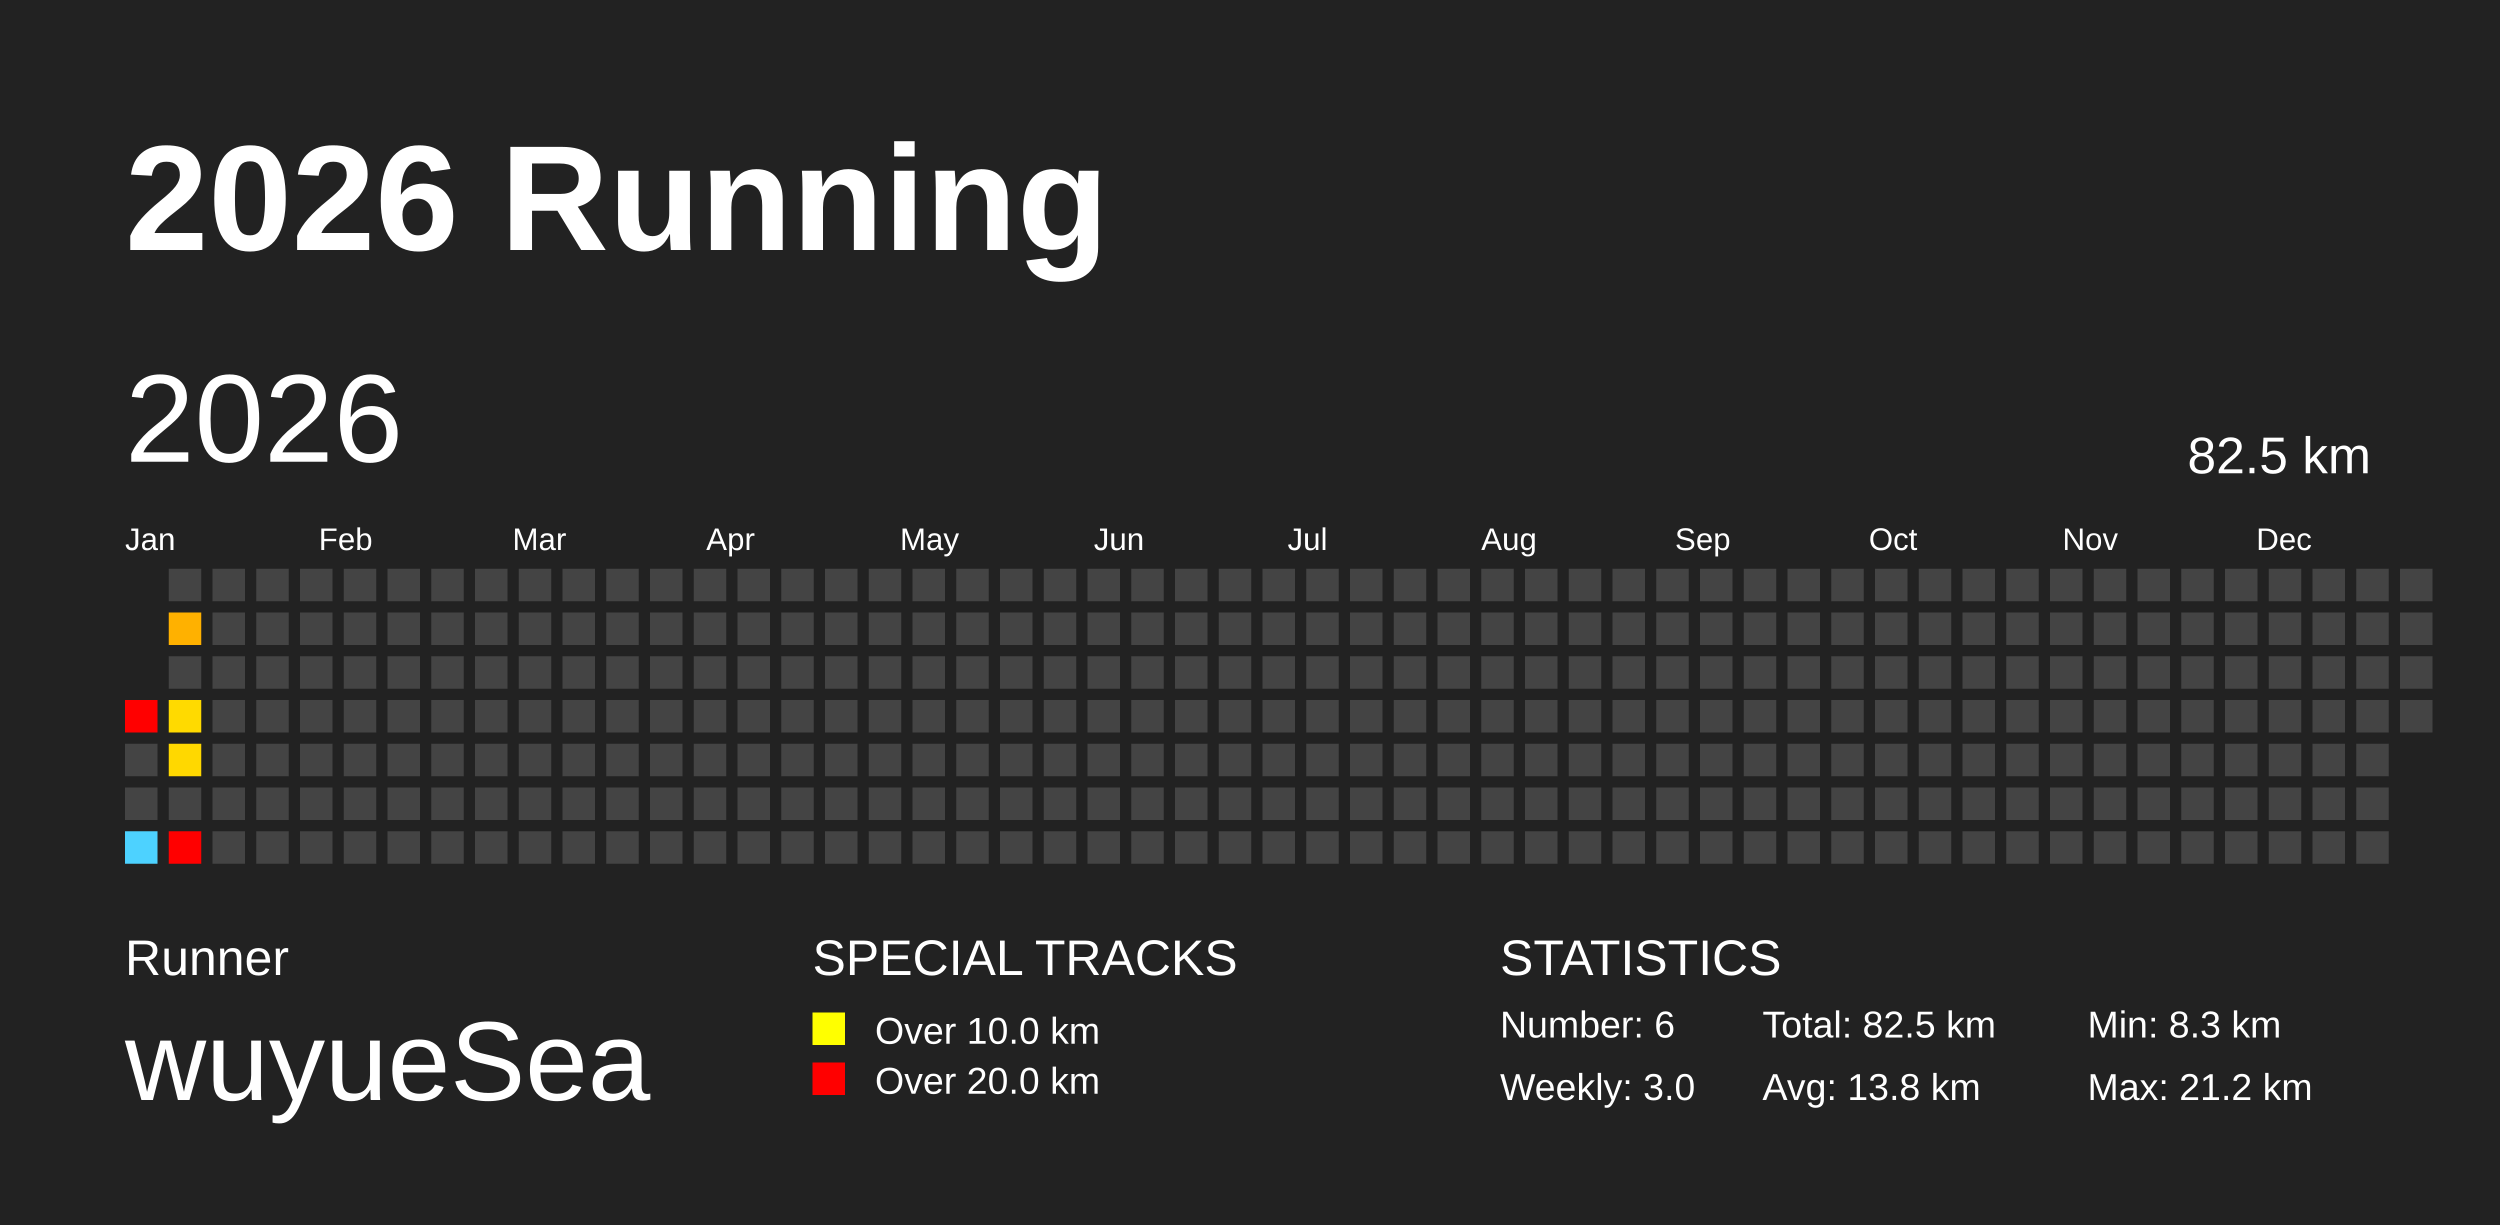
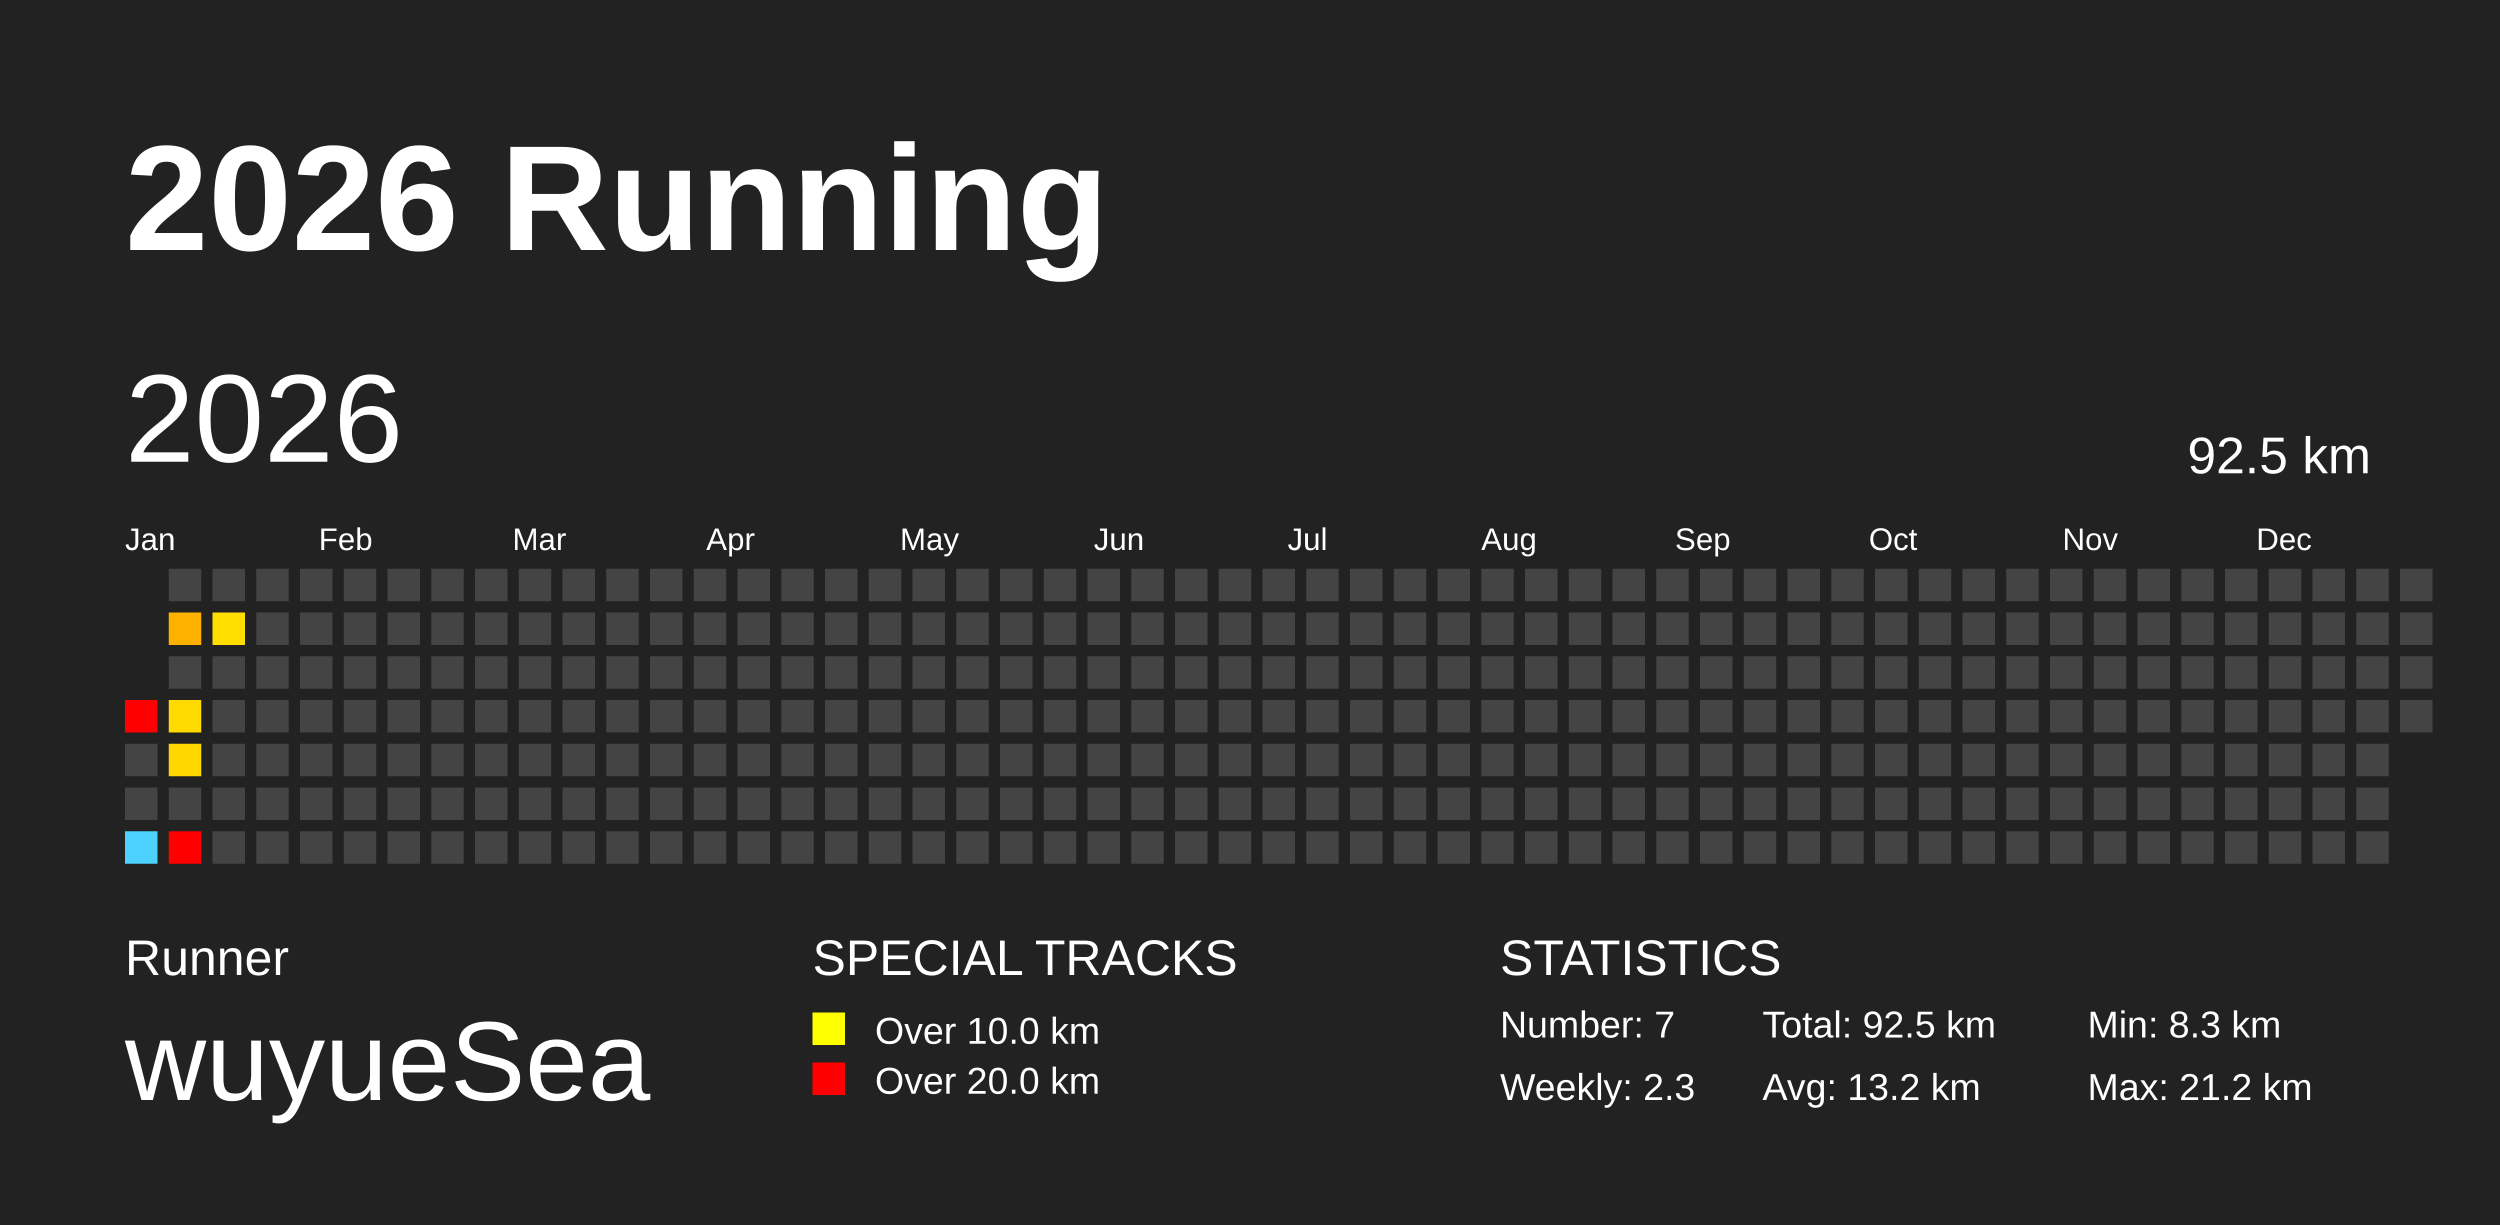
<svg xmlns="http://www.w3.org/2000/svg" baseProfile="full" height="98mm" version="1.1" viewBox="0,0,200,98" width="200mm">
  <defs />
  <rect fill="#222222" height="98" width="200" x="0" y="0" />
  <text fill="#FFFFFF" style="font-size:12px; font-family:Arial; font-weight:bold;" x="10" y="20">2026 Running</text>
  <text fill="#FFFFFF" style="font-size:4px; font-family:Arial" x="10" y="78">Runner</text>
  <text fill="#FFFFFF" style="font-size:9px; font-family:Arial" x="10" y="88">wuyueSea</text>
  <text fill="#FFFFFF" style="font-size:4px; font-family:Arial" x="65" y="78">SPECIAL TRACKS</text>
  <rect fill="yellow" height="2.6" width="2.6" x="65" y="81" />
  <text fill="#FFFFFF" style="font-size:3px; font-family:Arial" x="70" y="83.5">Over 10.0 km</text>
  <rect fill="red" height="2.6" width="2.6" x="65" y="85" />
  <text fill="#FFFFFF" style="font-size:3px; font-family:Arial" x="70" y="87.5">Over 20.0 km</text>
  <text fill="#FFFFFF" style="font-size:4px; font-family:Arial" x="120" y="78">STATISTICS</text>
-   <text fill="#FFFFFF" style="font-size:3px; font-family:Arial" x="120" y="83">Number: 6</text>
-   <text fill="#FFFFFF" style="font-size:3px; font-family:Arial" x="120" y="88">Weekly: 3.0</text>
-   <text fill="#FFFFFF" style="font-size:3px; font-family:Arial" x="141" y="83">Total: 82.5 km</text>
-   <text fill="#FFFFFF" style="font-size:3px; font-family:Arial" x="141" y="88">Avg: 13.8 km</text>
+   <text fill="#FFFFFF" style="font-size:3px; font-family:Arial" x="120" y="83">Number: 7</text>
+   <text fill="#FFFFFF" style="font-size:3px; font-family:Arial" x="120" y="88">Weekly: 2.3</text>
+   <text fill="#FFFFFF" style="font-size:3px; font-family:Arial" x="141" y="83">Total: 92.5 km</text>
+   <text fill="#FFFFFF" style="font-size:3px; font-family:Arial" x="141" y="88">Avg: 13.2 km</text>
  <text fill="#FFFFFF" style="font-size:3px; font-family:Arial" x="167" y="83">Min: 8.3 km</text>
  <text fill="#FFFFFF" style="font-size:3px; font-family:Arial" x="167" y="88">Max: 21.2 km</text>
  <text dominant-baseline="hanging" fill="#FFFFFF" style="font-size:10.0px; font-family:Arial;" x="10" y="30">2026</text>
-   <text dominant-baseline="hanging" fill="#FFFFFF" style="font-size:4.125px; font-family:Arial;" x="175" y="35">82.5 km</text>
+   <text dominant-baseline="hanging" fill="#FFFFFF" style="font-size:4.125px; font-family:Arial;" x="175" y="35">92.5 km</text>
  <text fill="#FFFFFF" style="font-size:2.5px; font-family:Arial" x="10.0" y="44">Jan</text>
  <text fill="#FFFFFF" style="font-size:2.5px; font-family:Arial" x="25.5" y="44">Feb</text>
  <text fill="#FFFFFF" style="font-size:2.5px; font-family:Arial" x="41.0" y="44">Mar</text>
  <text fill="#FFFFFF" style="font-size:2.5px; font-family:Arial" x="56.5" y="44">Apr</text>
  <text fill="#FFFFFF" style="font-size:2.5px; font-family:Arial" x="72.0" y="44">May</text>
  <text fill="#FFFFFF" style="font-size:2.5px; font-family:Arial" x="87.5" y="44">Jun</text>
  <text fill="#FFFFFF" style="font-size:2.5px; font-family:Arial" x="103.0" y="44">Jul</text>
  <text fill="#FFFFFF" style="font-size:2.5px; font-family:Arial" x="118.5" y="44">Aug</text>
  <text fill="#FFFFFF" style="font-size:2.5px; font-family:Arial" x="134.0" y="44">Sep</text>
  <text fill="#FFFFFF" style="font-size:2.5px; font-family:Arial" x="149.5" y="44">Oct</text>
  <text fill="#FFFFFF" style="font-size:2.5px; font-family:Arial" x="165.0" y="44">Nov</text>
  <text fill="#FFFFFF" style="font-size:2.5px; font-family:Arial" x="180.5" y="44">Dec</text>
  <rect fill="red" height="2.6" width="2.6" x="10.0" y="56.0" />
  <rect fill="#444444" height="2.6" width="2.6" x="10.0" y="59.5" />
  <rect fill="#444444" height="2.6" width="2.6" x="10.0" y="63.0" />
  <rect fill="#4dd2ff" height="2.6" width="2.6" x="10.0" y="66.5" />
  <rect fill="#444444" height="2.6" width="2.6" x="13.5" y="45.5" />
  <rect fill="#ffb100" height="2.6" width="2.6" x="13.5" y="49.0" />
  <rect fill="#444444" height="2.6" width="2.6" x="13.5" y="52.5" />
  <rect fill="#ffda00" height="2.6" width="2.6" x="13.5" y="56.0" />
  <rect fill="#ffd800" height="2.6" width="2.6" x="13.5" y="59.5" />
  <rect fill="#444444" height="2.6" width="2.6" x="13.5" y="63.0" />
  <rect fill="red" height="2.6" width="2.6" x="13.5" y="66.5" />
  <rect fill="#444444" height="2.6" width="2.6" x="17.0" y="45.5" />
-   <rect fill="#444444" height="2.6" width="2.6" x="17.0" y="49.0" />
+   <rect fill="#ffde00" height="2.6" width="2.6" x="17.0" y="49.0" />
  <rect fill="#444444" height="2.6" width="2.6" x="17.0" y="52.5" />
  <rect fill="#444444" height="2.6" width="2.6" x="17.0" y="56.0" />
  <rect fill="#444444" height="2.6" width="2.6" x="17.0" y="59.5" />
  <rect fill="#444444" height="2.6" width="2.6" x="17.0" y="63.0" />
  <rect fill="#444444" height="2.6" width="2.6" x="17.0" y="66.5" />
  <rect fill="#444444" height="2.6" width="2.6" x="20.5" y="45.5" />
  <rect fill="#444444" height="2.6" width="2.6" x="20.5" y="49.0" />
  <rect fill="#444444" height="2.6" width="2.6" x="20.5" y="52.5" />
  <rect fill="#444444" height="2.6" width="2.6" x="20.5" y="56.0" />
  <rect fill="#444444" height="2.6" width="2.6" x="20.5" y="59.5" />
  <rect fill="#444444" height="2.6" width="2.6" x="20.5" y="63.0" />
  <rect fill="#444444" height="2.6" width="2.6" x="20.5" y="66.5" />
  <rect fill="#444444" height="2.6" width="2.6" x="24.0" y="45.5" />
  <rect fill="#444444" height="2.6" width="2.6" x="24.0" y="49.0" />
  <rect fill="#444444" height="2.6" width="2.6" x="24.0" y="52.5" />
  <rect fill="#444444" height="2.6" width="2.6" x="24.0" y="56.0" />
  <rect fill="#444444" height="2.6" width="2.6" x="24.0" y="59.5" />
  <rect fill="#444444" height="2.6" width="2.6" x="24.0" y="63.0" />
  <rect fill="#444444" height="2.6" width="2.6" x="24.0" y="66.5" />
  <rect fill="#444444" height="2.6" width="2.6" x="27.5" y="45.5" />
  <rect fill="#444444" height="2.6" width="2.6" x="27.5" y="49.0" />
  <rect fill="#444444" height="2.6" width="2.6" x="27.5" y="52.5" />
  <rect fill="#444444" height="2.6" width="2.6" x="27.5" y="56.0" />
  <rect fill="#444444" height="2.6" width="2.6" x="27.5" y="59.5" />
  <rect fill="#444444" height="2.6" width="2.6" x="27.5" y="63.0" />
  <rect fill="#444444" height="2.6" width="2.6" x="27.5" y="66.5" />
  <rect fill="#444444" height="2.6" width="2.6" x="31.0" y="45.5" />
  <rect fill="#444444" height="2.6" width="2.6" x="31.0" y="49.0" />
  <rect fill="#444444" height="2.6" width="2.6" x="31.0" y="52.5" />
  <rect fill="#444444" height="2.6" width="2.6" x="31.0" y="56.0" />
  <rect fill="#444444" height="2.6" width="2.6" x="31.0" y="59.5" />
  <rect fill="#444444" height="2.6" width="2.6" x="31.0" y="63.0" />
  <rect fill="#444444" height="2.6" width="2.6" x="31.0" y="66.5" />
  <rect fill="#444444" height="2.6" width="2.6" x="34.5" y="45.5" />
  <rect fill="#444444" height="2.6" width="2.6" x="34.5" y="49.0" />
  <rect fill="#444444" height="2.6" width="2.6" x="34.5" y="52.5" />
  <rect fill="#444444" height="2.6" width="2.6" x="34.5" y="56.0" />
  <rect fill="#444444" height="2.6" width="2.6" x="34.5" y="59.5" />
  <rect fill="#444444" height="2.6" width="2.6" x="34.5" y="63.0" />
  <rect fill="#444444" height="2.6" width="2.6" x="34.5" y="66.5" />
  <rect fill="#444444" height="2.6" width="2.6" x="38.0" y="45.5" />
  <rect fill="#444444" height="2.6" width="2.6" x="38.0" y="49.0" />
  <rect fill="#444444" height="2.6" width="2.6" x="38.0" y="52.5" />
  <rect fill="#444444" height="2.6" width="2.6" x="38.0" y="56.0" />
  <rect fill="#444444" height="2.6" width="2.6" x="38.0" y="59.5" />
  <rect fill="#444444" height="2.6" width="2.6" x="38.0" y="63.0" />
  <rect fill="#444444" height="2.6" width="2.6" x="38.0" y="66.5" />
  <rect fill="#444444" height="2.6" width="2.6" x="41.5" y="45.5" />
  <rect fill="#444444" height="2.6" width="2.6" x="41.5" y="49.0" />
  <rect fill="#444444" height="2.6" width="2.6" x="41.5" y="52.5" />
  <rect fill="#444444" height="2.6" width="2.6" x="41.5" y="56.0" />
  <rect fill="#444444" height="2.6" width="2.6" x="41.5" y="59.5" />
  <rect fill="#444444" height="2.6" width="2.6" x="41.5" y="63.0" />
  <rect fill="#444444" height="2.6" width="2.6" x="41.5" y="66.5" />
  <rect fill="#444444" height="2.6" width="2.6" x="45.0" y="45.5" />
  <rect fill="#444444" height="2.6" width="2.6" x="45.0" y="49.0" />
  <rect fill="#444444" height="2.6" width="2.6" x="45.0" y="52.5" />
  <rect fill="#444444" height="2.6" width="2.6" x="45.0" y="56.0" />
  <rect fill="#444444" height="2.6" width="2.6" x="45.0" y="59.5" />
  <rect fill="#444444" height="2.6" width="2.6" x="45.0" y="63.0" />
  <rect fill="#444444" height="2.6" width="2.6" x="45.0" y="66.5" />
  <rect fill="#444444" height="2.6" width="2.6" x="48.5" y="45.5" />
  <rect fill="#444444" height="2.6" width="2.6" x="48.5" y="49.0" />
  <rect fill="#444444" height="2.6" width="2.6" x="48.5" y="52.5" />
  <rect fill="#444444" height="2.6" width="2.6" x="48.5" y="56.0" />
  <rect fill="#444444" height="2.6" width="2.6" x="48.5" y="59.5" />
  <rect fill="#444444" height="2.6" width="2.6" x="48.5" y="63.0" />
  <rect fill="#444444" height="2.6" width="2.6" x="48.5" y="66.5" />
  <rect fill="#444444" height="2.6" width="2.6" x="52.0" y="45.5" />
  <rect fill="#444444" height="2.6" width="2.6" x="52.0" y="49.0" />
  <rect fill="#444444" height="2.6" width="2.6" x="52.0" y="52.5" />
  <rect fill="#444444" height="2.6" width="2.6" x="52.0" y="56.0" />
  <rect fill="#444444" height="2.6" width="2.6" x="52.0" y="59.5" />
  <rect fill="#444444" height="2.6" width="2.6" x="52.0" y="63.0" />
  <rect fill="#444444" height="2.6" width="2.6" x="52.0" y="66.5" />
  <rect fill="#444444" height="2.6" width="2.6" x="55.5" y="45.5" />
  <rect fill="#444444" height="2.6" width="2.6" x="55.5" y="49.0" />
  <rect fill="#444444" height="2.6" width="2.6" x="55.5" y="52.5" />
  <rect fill="#444444" height="2.6" width="2.6" x="55.5" y="56.0" />
  <rect fill="#444444" height="2.6" width="2.6" x="55.5" y="59.5" />
  <rect fill="#444444" height="2.6" width="2.6" x="55.5" y="63.0" />
  <rect fill="#444444" height="2.6" width="2.6" x="55.5" y="66.5" />
  <rect fill="#444444" height="2.6" width="2.6" x="59.0" y="45.5" />
  <rect fill="#444444" height="2.6" width="2.6" x="59.0" y="49.0" />
  <rect fill="#444444" height="2.6" width="2.6" x="59.0" y="52.5" />
  <rect fill="#444444" height="2.6" width="2.6" x="59.0" y="56.0" />
  <rect fill="#444444" height="2.6" width="2.6" x="59.0" y="59.5" />
  <rect fill="#444444" height="2.6" width="2.6" x="59.0" y="63.0" />
  <rect fill="#444444" height="2.6" width="2.6" x="59.0" y="66.5" />
  <rect fill="#444444" height="2.6" width="2.6" x="62.5" y="45.5" />
  <rect fill="#444444" height="2.6" width="2.6" x="62.5" y="49.0" />
  <rect fill="#444444" height="2.6" width="2.6" x="62.5" y="52.5" />
  <rect fill="#444444" height="2.6" width="2.6" x="62.5" y="56.0" />
  <rect fill="#444444" height="2.6" width="2.6" x="62.5" y="59.5" />
  <rect fill="#444444" height="2.6" width="2.6" x="62.5" y="63.0" />
  <rect fill="#444444" height="2.6" width="2.6" x="62.5" y="66.5" />
  <rect fill="#444444" height="2.6" width="2.6" x="66.0" y="45.5" />
  <rect fill="#444444" height="2.6" width="2.6" x="66.0" y="49.0" />
  <rect fill="#444444" height="2.6" width="2.6" x="66.0" y="52.5" />
  <rect fill="#444444" height="2.6" width="2.6" x="66.0" y="56.0" />
  <rect fill="#444444" height="2.6" width="2.6" x="66.0" y="59.5" />
  <rect fill="#444444" height="2.6" width="2.6" x="66.0" y="63.0" />
  <rect fill="#444444" height="2.6" width="2.6" x="66.0" y="66.5" />
  <rect fill="#444444" height="2.6" width="2.6" x="69.5" y="45.5" />
  <rect fill="#444444" height="2.6" width="2.6" x="69.5" y="49.0" />
  <rect fill="#444444" height="2.6" width="2.6" x="69.5" y="52.5" />
  <rect fill="#444444" height="2.6" width="2.6" x="69.5" y="56.0" />
  <rect fill="#444444" height="2.6" width="2.6" x="69.5" y="59.5" />
  <rect fill="#444444" height="2.6" width="2.6" x="69.5" y="63.0" />
  <rect fill="#444444" height="2.6" width="2.6" x="69.5" y="66.5" />
  <rect fill="#444444" height="2.6" width="2.6" x="73.0" y="45.5" />
  <rect fill="#444444" height="2.6" width="2.6" x="73.0" y="49.0" />
  <rect fill="#444444" height="2.6" width="2.6" x="73.0" y="52.5" />
  <rect fill="#444444" height="2.6" width="2.6" x="73.0" y="56.0" />
  <rect fill="#444444" height="2.6" width="2.6" x="73.0" y="59.5" />
  <rect fill="#444444" height="2.6" width="2.6" x="73.0" y="63.0" />
  <rect fill="#444444" height="2.6" width="2.6" x="73.0" y="66.5" />
  <rect fill="#444444" height="2.6" width="2.6" x="76.5" y="45.5" />
  <rect fill="#444444" height="2.6" width="2.6" x="76.5" y="49.0" />
  <rect fill="#444444" height="2.6" width="2.6" x="76.5" y="52.5" />
  <rect fill="#444444" height="2.6" width="2.6" x="76.5" y="56.0" />
  <rect fill="#444444" height="2.6" width="2.6" x="76.5" y="59.5" />
  <rect fill="#444444" height="2.6" width="2.6" x="76.5" y="63.0" />
  <rect fill="#444444" height="2.6" width="2.6" x="76.5" y="66.5" />
  <rect fill="#444444" height="2.6" width="2.6" x="80.0" y="45.5" />
  <rect fill="#444444" height="2.6" width="2.6" x="80.0" y="49.0" />
  <rect fill="#444444" height="2.6" width="2.6" x="80.0" y="52.5" />
  <rect fill="#444444" height="2.6" width="2.6" x="80.0" y="56.0" />
  <rect fill="#444444" height="2.6" width="2.6" x="80.0" y="59.5" />
  <rect fill="#444444" height="2.6" width="2.6" x="80.0" y="63.0" />
  <rect fill="#444444" height="2.6" width="2.6" x="80.0" y="66.5" />
  <rect fill="#444444" height="2.6" width="2.6" x="83.5" y="45.5" />
  <rect fill="#444444" height="2.6" width="2.6" x="83.5" y="49.0" />
  <rect fill="#444444" height="2.6" width="2.6" x="83.5" y="52.5" />
  <rect fill="#444444" height="2.6" width="2.6" x="83.5" y="56.0" />
  <rect fill="#444444" height="2.6" width="2.6" x="83.5" y="59.5" />
  <rect fill="#444444" height="2.6" width="2.6" x="83.5" y="63.0" />
  <rect fill="#444444" height="2.6" width="2.6" x="83.5" y="66.5" />
  <rect fill="#444444" height="2.6" width="2.6" x="87.0" y="45.5" />
  <rect fill="#444444" height="2.6" width="2.6" x="87.0" y="49.0" />
  <rect fill="#444444" height="2.6" width="2.6" x="87.0" y="52.5" />
  <rect fill="#444444" height="2.6" width="2.6" x="87.0" y="56.0" />
  <rect fill="#444444" height="2.6" width="2.6" x="87.0" y="59.5" />
  <rect fill="#444444" height="2.6" width="2.6" x="87.0" y="63.0" />
  <rect fill="#444444" height="2.6" width="2.6" x="87.0" y="66.5" />
  <rect fill="#444444" height="2.6" width="2.6" x="90.5" y="45.5" />
  <rect fill="#444444" height="2.6" width="2.6" x="90.5" y="49.0" />
  <rect fill="#444444" height="2.6" width="2.6" x="90.5" y="52.5" />
  <rect fill="#444444" height="2.6" width="2.6" x="90.5" y="56.0" />
  <rect fill="#444444" height="2.6" width="2.6" x="90.5" y="59.5" />
  <rect fill="#444444" height="2.6" width="2.6" x="90.5" y="63.0" />
  <rect fill="#444444" height="2.6" width="2.6" x="90.5" y="66.5" />
  <rect fill="#444444" height="2.6" width="2.6" x="94.0" y="45.5" />
  <rect fill="#444444" height="2.6" width="2.6" x="94.0" y="49.0" />
  <rect fill="#444444" height="2.6" width="2.6" x="94.0" y="52.5" />
  <rect fill="#444444" height="2.6" width="2.6" x="94.0" y="56.0" />
  <rect fill="#444444" height="2.6" width="2.6" x="94.0" y="59.5" />
  <rect fill="#444444" height="2.6" width="2.6" x="94.0" y="63.0" />
  <rect fill="#444444" height="2.6" width="2.6" x="94.0" y="66.5" />
  <rect fill="#444444" height="2.6" width="2.6" x="97.5" y="45.5" />
  <rect fill="#444444" height="2.6" width="2.6" x="97.5" y="49.0" />
  <rect fill="#444444" height="2.6" width="2.6" x="97.5" y="52.5" />
  <rect fill="#444444" height="2.6" width="2.6" x="97.5" y="56.0" />
  <rect fill="#444444" height="2.6" width="2.6" x="97.5" y="59.5" />
  <rect fill="#444444" height="2.6" width="2.6" x="97.5" y="63.0" />
  <rect fill="#444444" height="2.6" width="2.6" x="97.5" y="66.5" />
  <rect fill="#444444" height="2.6" width="2.6" x="101.0" y="45.5" />
  <rect fill="#444444" height="2.6" width="2.6" x="101.0" y="49.0" />
  <rect fill="#444444" height="2.6" width="2.6" x="101.0" y="52.5" />
  <rect fill="#444444" height="2.6" width="2.6" x="101.0" y="56.0" />
  <rect fill="#444444" height="2.6" width="2.6" x="101.0" y="59.5" />
  <rect fill="#444444" height="2.6" width="2.6" x="101.0" y="63.0" />
  <rect fill="#444444" height="2.6" width="2.6" x="101.0" y="66.5" />
  <rect fill="#444444" height="2.6" width="2.6" x="104.5" y="45.5" />
  <rect fill="#444444" height="2.6" width="2.6" x="104.5" y="49.0" />
  <rect fill="#444444" height="2.6" width="2.6" x="104.5" y="52.5" />
  <rect fill="#444444" height="2.6" width="2.6" x="104.5" y="56.0" />
  <rect fill="#444444" height="2.6" width="2.6" x="104.5" y="59.5" />
  <rect fill="#444444" height="2.6" width="2.6" x="104.5" y="63.0" />
  <rect fill="#444444" height="2.6" width="2.6" x="104.5" y="66.5" />
  <rect fill="#444444" height="2.6" width="2.6" x="108.0" y="45.5" />
  <rect fill="#444444" height="2.6" width="2.6" x="108.0" y="49.0" />
  <rect fill="#444444" height="2.6" width="2.6" x="108.0" y="52.5" />
  <rect fill="#444444" height="2.6" width="2.6" x="108.0" y="56.0" />
  <rect fill="#444444" height="2.6" width="2.6" x="108.0" y="59.5" />
  <rect fill="#444444" height="2.6" width="2.6" x="108.0" y="63.0" />
  <rect fill="#444444" height="2.6" width="2.6" x="108.0" y="66.5" />
  <rect fill="#444444" height="2.6" width="2.6" x="111.5" y="45.5" />
  <rect fill="#444444" height="2.6" width="2.6" x="111.5" y="49.0" />
  <rect fill="#444444" height="2.6" width="2.6" x="111.5" y="52.5" />
  <rect fill="#444444" height="2.6" width="2.6" x="111.5" y="56.0" />
  <rect fill="#444444" height="2.6" width="2.6" x="111.5" y="59.5" />
  <rect fill="#444444" height="2.6" width="2.6" x="111.5" y="63.0" />
  <rect fill="#444444" height="2.6" width="2.6" x="111.5" y="66.5" />
  <rect fill="#444444" height="2.6" width="2.6" x="115.0" y="45.5" />
  <rect fill="#444444" height="2.6" width="2.6" x="115.0" y="49.0" />
  <rect fill="#444444" height="2.6" width="2.6" x="115.0" y="52.5" />
  <rect fill="#444444" height="2.6" width="2.6" x="115.0" y="56.0" />
  <rect fill="#444444" height="2.6" width="2.6" x="115.0" y="59.5" />
  <rect fill="#444444" height="2.6" width="2.6" x="115.0" y="63.0" />
  <rect fill="#444444" height="2.6" width="2.6" x="115.0" y="66.5" />
  <rect fill="#444444" height="2.6" width="2.6" x="118.5" y="45.5" />
  <rect fill="#444444" height="2.6" width="2.6" x="118.5" y="49.0" />
  <rect fill="#444444" height="2.6" width="2.6" x="118.5" y="52.5" />
  <rect fill="#444444" height="2.6" width="2.6" x="118.5" y="56.0" />
  <rect fill="#444444" height="2.6" width="2.6" x="118.5" y="59.5" />
  <rect fill="#444444" height="2.6" width="2.6" x="118.5" y="63.0" />
  <rect fill="#444444" height="2.6" width="2.6" x="118.5" y="66.5" />
  <rect fill="#444444" height="2.6" width="2.6" x="122.0" y="45.5" />
  <rect fill="#444444" height="2.6" width="2.6" x="122.0" y="49.0" />
  <rect fill="#444444" height="2.6" width="2.6" x="122.0" y="52.5" />
  <rect fill="#444444" height="2.6" width="2.6" x="122.0" y="56.0" />
  <rect fill="#444444" height="2.6" width="2.6" x="122.0" y="59.5" />
  <rect fill="#444444" height="2.6" width="2.6" x="122.0" y="63.0" />
  <rect fill="#444444" height="2.6" width="2.6" x="122.0" y="66.5" />
  <rect fill="#444444" height="2.6" width="2.6" x="125.5" y="45.5" />
  <rect fill="#444444" height="2.6" width="2.6" x="125.5" y="49.0" />
  <rect fill="#444444" height="2.6" width="2.6" x="125.5" y="52.5" />
  <rect fill="#444444" height="2.6" width="2.6" x="125.5" y="56.0" />
  <rect fill="#444444" height="2.6" width="2.6" x="125.5" y="59.5" />
  <rect fill="#444444" height="2.6" width="2.6" x="125.5" y="63.0" />
  <rect fill="#444444" height="2.6" width="2.6" x="125.5" y="66.5" />
  <rect fill="#444444" height="2.6" width="2.6" x="129.0" y="45.5" />
  <rect fill="#444444" height="2.6" width="2.6" x="129.0" y="49.0" />
  <rect fill="#444444" height="2.6" width="2.6" x="129.0" y="52.5" />
  <rect fill="#444444" height="2.6" width="2.6" x="129.0" y="56.0" />
  <rect fill="#444444" height="2.6" width="2.6" x="129.0" y="59.5" />
  <rect fill="#444444" height="2.6" width="2.6" x="129.0" y="63.0" />
  <rect fill="#444444" height="2.6" width="2.6" x="129.0" y="66.5" />
  <rect fill="#444444" height="2.6" width="2.6" x="132.5" y="45.5" />
  <rect fill="#444444" height="2.6" width="2.6" x="132.5" y="49.0" />
  <rect fill="#444444" height="2.6" width="2.6" x="132.5" y="52.5" />
  <rect fill="#444444" height="2.6" width="2.6" x="132.5" y="56.0" />
  <rect fill="#444444" height="2.6" width="2.6" x="132.5" y="59.5" />
  <rect fill="#444444" height="2.6" width="2.6" x="132.5" y="63.0" />
  <rect fill="#444444" height="2.6" width="2.6" x="132.5" y="66.5" />
  <rect fill="#444444" height="2.6" width="2.6" x="136.0" y="45.5" />
  <rect fill="#444444" height="2.6" width="2.6" x="136.0" y="49.0" />
  <rect fill="#444444" height="2.6" width="2.6" x="136.0" y="52.5" />
  <rect fill="#444444" height="2.6" width="2.6" x="136.0" y="56.0" />
  <rect fill="#444444" height="2.6" width="2.6" x="136.0" y="59.5" />
  <rect fill="#444444" height="2.6" width="2.6" x="136.0" y="63.0" />
  <rect fill="#444444" height="2.6" width="2.6" x="136.0" y="66.5" />
  <rect fill="#444444" height="2.6" width="2.6" x="139.5" y="45.5" />
  <rect fill="#444444" height="2.6" width="2.6" x="139.5" y="49.0" />
  <rect fill="#444444" height="2.6" width="2.6" x="139.5" y="52.5" />
  <rect fill="#444444" height="2.6" width="2.6" x="139.5" y="56.0" />
  <rect fill="#444444" height="2.6" width="2.6" x="139.5" y="59.5" />
  <rect fill="#444444" height="2.6" width="2.6" x="139.5" y="63.0" />
  <rect fill="#444444" height="2.6" width="2.6" x="139.5" y="66.5" />
  <rect fill="#444444" height="2.6" width="2.6" x="143.0" y="45.5" />
  <rect fill="#444444" height="2.6" width="2.6" x="143.0" y="49.0" />
  <rect fill="#444444" height="2.6" width="2.6" x="143.0" y="52.5" />
  <rect fill="#444444" height="2.6" width="2.6" x="143.0" y="56.0" />
  <rect fill="#444444" height="2.6" width="2.6" x="143.0" y="59.5" />
  <rect fill="#444444" height="2.6" width="2.6" x="143.0" y="63.0" />
  <rect fill="#444444" height="2.6" width="2.6" x="143.0" y="66.5" />
  <rect fill="#444444" height="2.6" width="2.6" x="146.5" y="45.5" />
  <rect fill="#444444" height="2.6" width="2.6" x="146.5" y="49.0" />
  <rect fill="#444444" height="2.6" width="2.6" x="146.5" y="52.5" />
  <rect fill="#444444" height="2.6" width="2.6" x="146.5" y="56.0" />
  <rect fill="#444444" height="2.6" width="2.6" x="146.5" y="59.5" />
  <rect fill="#444444" height="2.6" width="2.6" x="146.5" y="63.0" />
  <rect fill="#444444" height="2.6" width="2.6" x="146.5" y="66.5" />
  <rect fill="#444444" height="2.6" width="2.6" x="150.0" y="45.5" />
  <rect fill="#444444" height="2.6" width="2.6" x="150.0" y="49.0" />
  <rect fill="#444444" height="2.6" width="2.6" x="150.0" y="52.5" />
  <rect fill="#444444" height="2.6" width="2.6" x="150.0" y="56.0" />
  <rect fill="#444444" height="2.6" width="2.6" x="150.0" y="59.5" />
  <rect fill="#444444" height="2.6" width="2.6" x="150.0" y="63.0" />
  <rect fill="#444444" height="2.6" width="2.6" x="150.0" y="66.5" />
  <rect fill="#444444" height="2.6" width="2.6" x="153.5" y="45.5" />
  <rect fill="#444444" height="2.6" width="2.6" x="153.5" y="49.0" />
  <rect fill="#444444" height="2.6" width="2.6" x="153.5" y="52.5" />
  <rect fill="#444444" height="2.6" width="2.6" x="153.5" y="56.0" />
  <rect fill="#444444" height="2.6" width="2.6" x="153.5" y="59.5" />
  <rect fill="#444444" height="2.6" width="2.6" x="153.5" y="63.0" />
  <rect fill="#444444" height="2.6" width="2.6" x="153.5" y="66.5" />
  <rect fill="#444444" height="2.6" width="2.6" x="157.0" y="45.5" />
  <rect fill="#444444" height="2.6" width="2.6" x="157.0" y="49.0" />
  <rect fill="#444444" height="2.6" width="2.6" x="157.0" y="52.5" />
  <rect fill="#444444" height="2.6" width="2.6" x="157.0" y="56.0" />
  <rect fill="#444444" height="2.6" width="2.6" x="157.0" y="59.5" />
  <rect fill="#444444" height="2.6" width="2.6" x="157.0" y="63.0" />
  <rect fill="#444444" height="2.6" width="2.6" x="157.0" y="66.5" />
  <rect fill="#444444" height="2.6" width="2.6" x="160.5" y="45.5" />
  <rect fill="#444444" height="2.6" width="2.6" x="160.5" y="49.0" />
  <rect fill="#444444" height="2.6" width="2.6" x="160.5" y="52.5" />
  <rect fill="#444444" height="2.6" width="2.6" x="160.5" y="56.0" />
  <rect fill="#444444" height="2.6" width="2.6" x="160.5" y="59.5" />
  <rect fill="#444444" height="2.6" width="2.6" x="160.5" y="63.0" />
  <rect fill="#444444" height="2.6" width="2.6" x="160.5" y="66.5" />
  <rect fill="#444444" height="2.6" width="2.6" x="164.0" y="45.5" />
  <rect fill="#444444" height="2.6" width="2.6" x="164.0" y="49.0" />
  <rect fill="#444444" height="2.6" width="2.6" x="164.0" y="52.5" />
  <rect fill="#444444" height="2.6" width="2.6" x="164.0" y="56.0" />
  <rect fill="#444444" height="2.6" width="2.6" x="164.0" y="59.5" />
  <rect fill="#444444" height="2.6" width="2.6" x="164.0" y="63.0" />
  <rect fill="#444444" height="2.6" width="2.6" x="164.0" y="66.5" />
  <rect fill="#444444" height="2.6" width="2.6" x="167.5" y="45.5" />
  <rect fill="#444444" height="2.6" width="2.6" x="167.5" y="49.0" />
  <rect fill="#444444" height="2.6" width="2.6" x="167.5" y="52.5" />
  <rect fill="#444444" height="2.6" width="2.6" x="167.5" y="56.0" />
  <rect fill="#444444" height="2.6" width="2.6" x="167.5" y="59.5" />
  <rect fill="#444444" height="2.6" width="2.6" x="167.5" y="63.0" />
  <rect fill="#444444" height="2.6" width="2.6" x="167.5" y="66.5" />
  <rect fill="#444444" height="2.6" width="2.6" x="171.0" y="45.5" />
  <rect fill="#444444" height="2.6" width="2.6" x="171.0" y="49.0" />
  <rect fill="#444444" height="2.6" width="2.6" x="171.0" y="52.5" />
  <rect fill="#444444" height="2.6" width="2.6" x="171.0" y="56.0" />
  <rect fill="#444444" height="2.6" width="2.6" x="171.0" y="59.5" />
  <rect fill="#444444" height="2.6" width="2.6" x="171.0" y="63.0" />
  <rect fill="#444444" height="2.6" width="2.6" x="171.0" y="66.5" />
  <rect fill="#444444" height="2.6" width="2.6" x="174.5" y="45.5" />
  <rect fill="#444444" height="2.6" width="2.6" x="174.5" y="49.0" />
  <rect fill="#444444" height="2.6" width="2.6" x="174.5" y="52.5" />
  <rect fill="#444444" height="2.6" width="2.6" x="174.5" y="56.0" />
  <rect fill="#444444" height="2.6" width="2.6" x="174.5" y="59.5" />
  <rect fill="#444444" height="2.6" width="2.6" x="174.5" y="63.0" />
  <rect fill="#444444" height="2.6" width="2.6" x="174.5" y="66.5" />
  <rect fill="#444444" height="2.6" width="2.6" x="178.0" y="45.5" />
  <rect fill="#444444" height="2.6" width="2.6" x="178.0" y="49.0" />
  <rect fill="#444444" height="2.6" width="2.6" x="178.0" y="52.5" />
  <rect fill="#444444" height="2.6" width="2.6" x="178.0" y="56.0" />
  <rect fill="#444444" height="2.6" width="2.6" x="178.0" y="59.5" />
  <rect fill="#444444" height="2.6" width="2.6" x="178.0" y="63.0" />
  <rect fill="#444444" height="2.6" width="2.6" x="178.0" y="66.5" />
  <rect fill="#444444" height="2.6" width="2.6" x="181.5" y="45.5" />
  <rect fill="#444444" height="2.6" width="2.6" x="181.5" y="49.0" />
  <rect fill="#444444" height="2.6" width="2.6" x="181.5" y="52.5" />
  <rect fill="#444444" height="2.6" width="2.6" x="181.5" y="56.0" />
  <rect fill="#444444" height="2.6" width="2.6" x="181.5" y="59.5" />
  <rect fill="#444444" height="2.6" width="2.6" x="181.5" y="63.0" />
  <rect fill="#444444" height="2.6" width="2.6" x="181.5" y="66.5" />
  <rect fill="#444444" height="2.6" width="2.6" x="185.0" y="45.5" />
  <rect fill="#444444" height="2.6" width="2.6" x="185.0" y="49.0" />
  <rect fill="#444444" height="2.6" width="2.6" x="185.0" y="52.5" />
  <rect fill="#444444" height="2.6" width="2.6" x="185.0" y="56.0" />
  <rect fill="#444444" height="2.6" width="2.6" x="185.0" y="59.5" />
  <rect fill="#444444" height="2.6" width="2.6" x="185.0" y="63.0" />
  <rect fill="#444444" height="2.6" width="2.6" x="185.0" y="66.5" />
  <rect fill="#444444" height="2.6" width="2.6" x="188.5" y="45.5" />
  <rect fill="#444444" height="2.6" width="2.6" x="188.5" y="49.0" />
  <rect fill="#444444" height="2.6" width="2.6" x="188.5" y="52.5" />
  <rect fill="#444444" height="2.6" width="2.6" x="188.5" y="56.0" />
  <rect fill="#444444" height="2.6" width="2.6" x="188.5" y="59.5" />
  <rect fill="#444444" height="2.6" width="2.6" x="188.5" y="63.0" />
  <rect fill="#444444" height="2.6" width="2.6" x="188.5" y="66.5" />
  <rect fill="#444444" height="2.6" width="2.6" x="192.0" y="45.5" />
  <rect fill="#444444" height="2.6" width="2.6" x="192.0" y="49.0" />
  <rect fill="#444444" height="2.6" width="2.6" x="192.0" y="52.5" />
  <rect fill="#444444" height="2.6" width="2.6" x="192.0" y="56.0" />
</svg>
